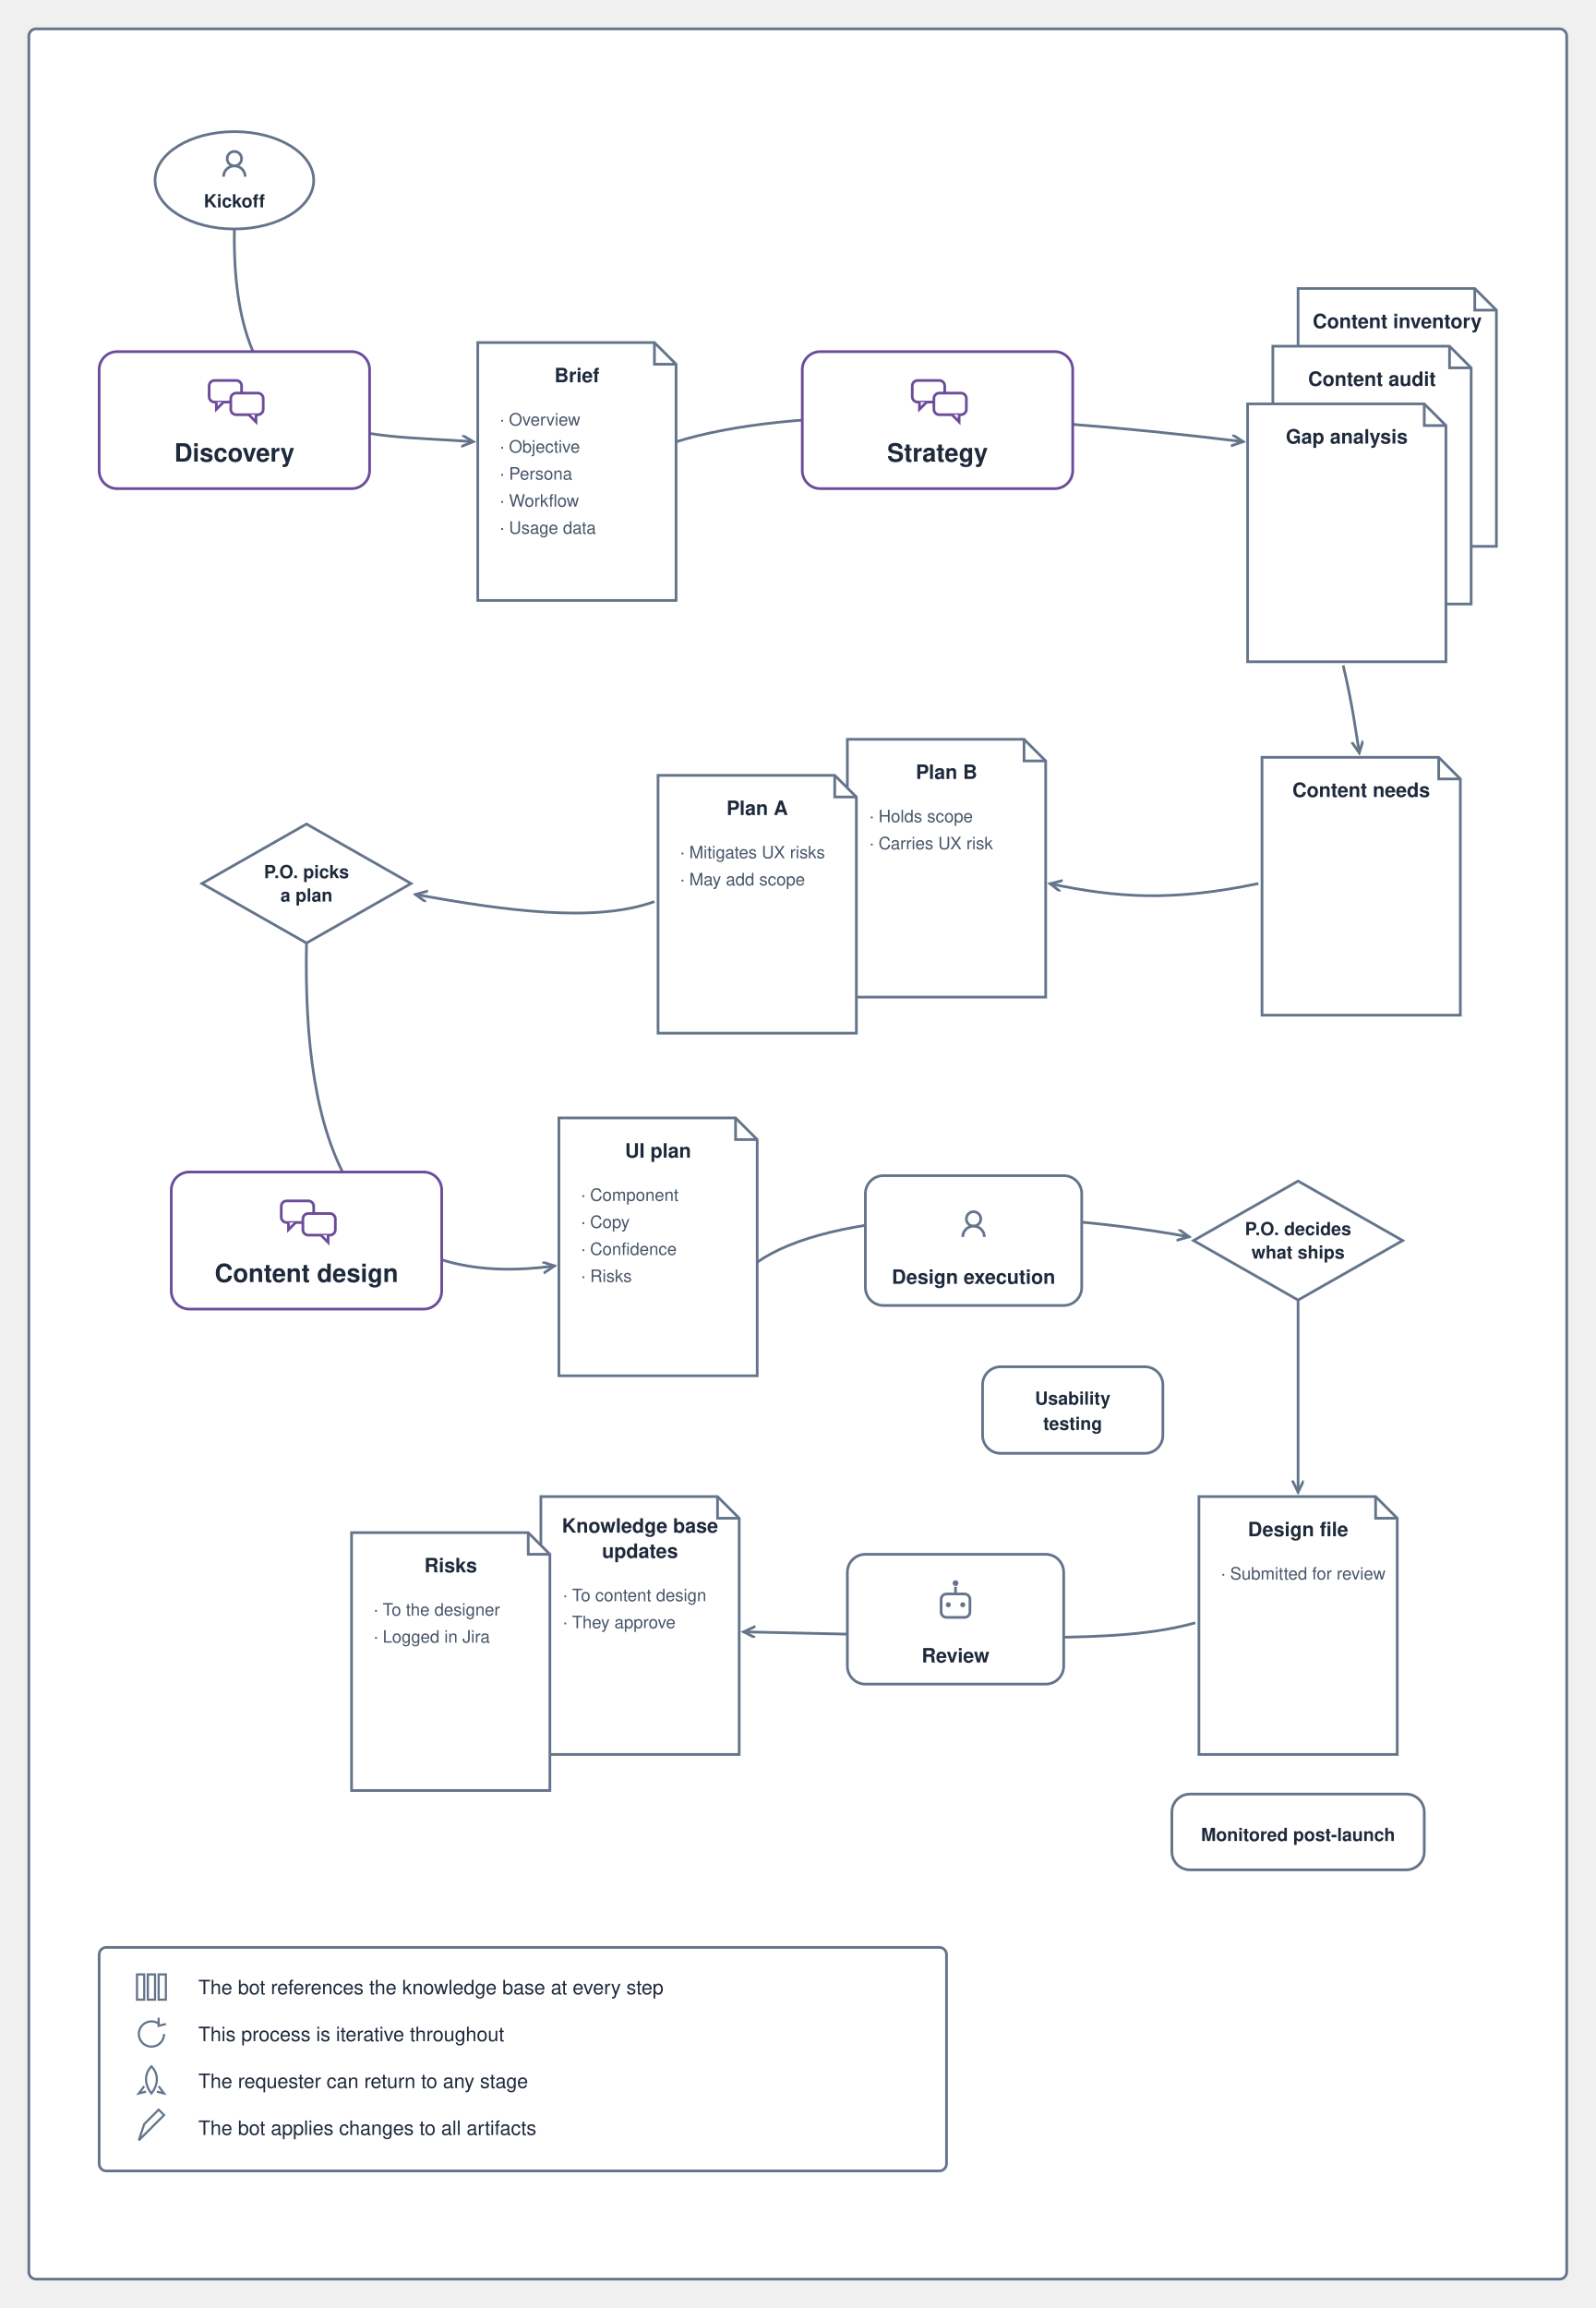
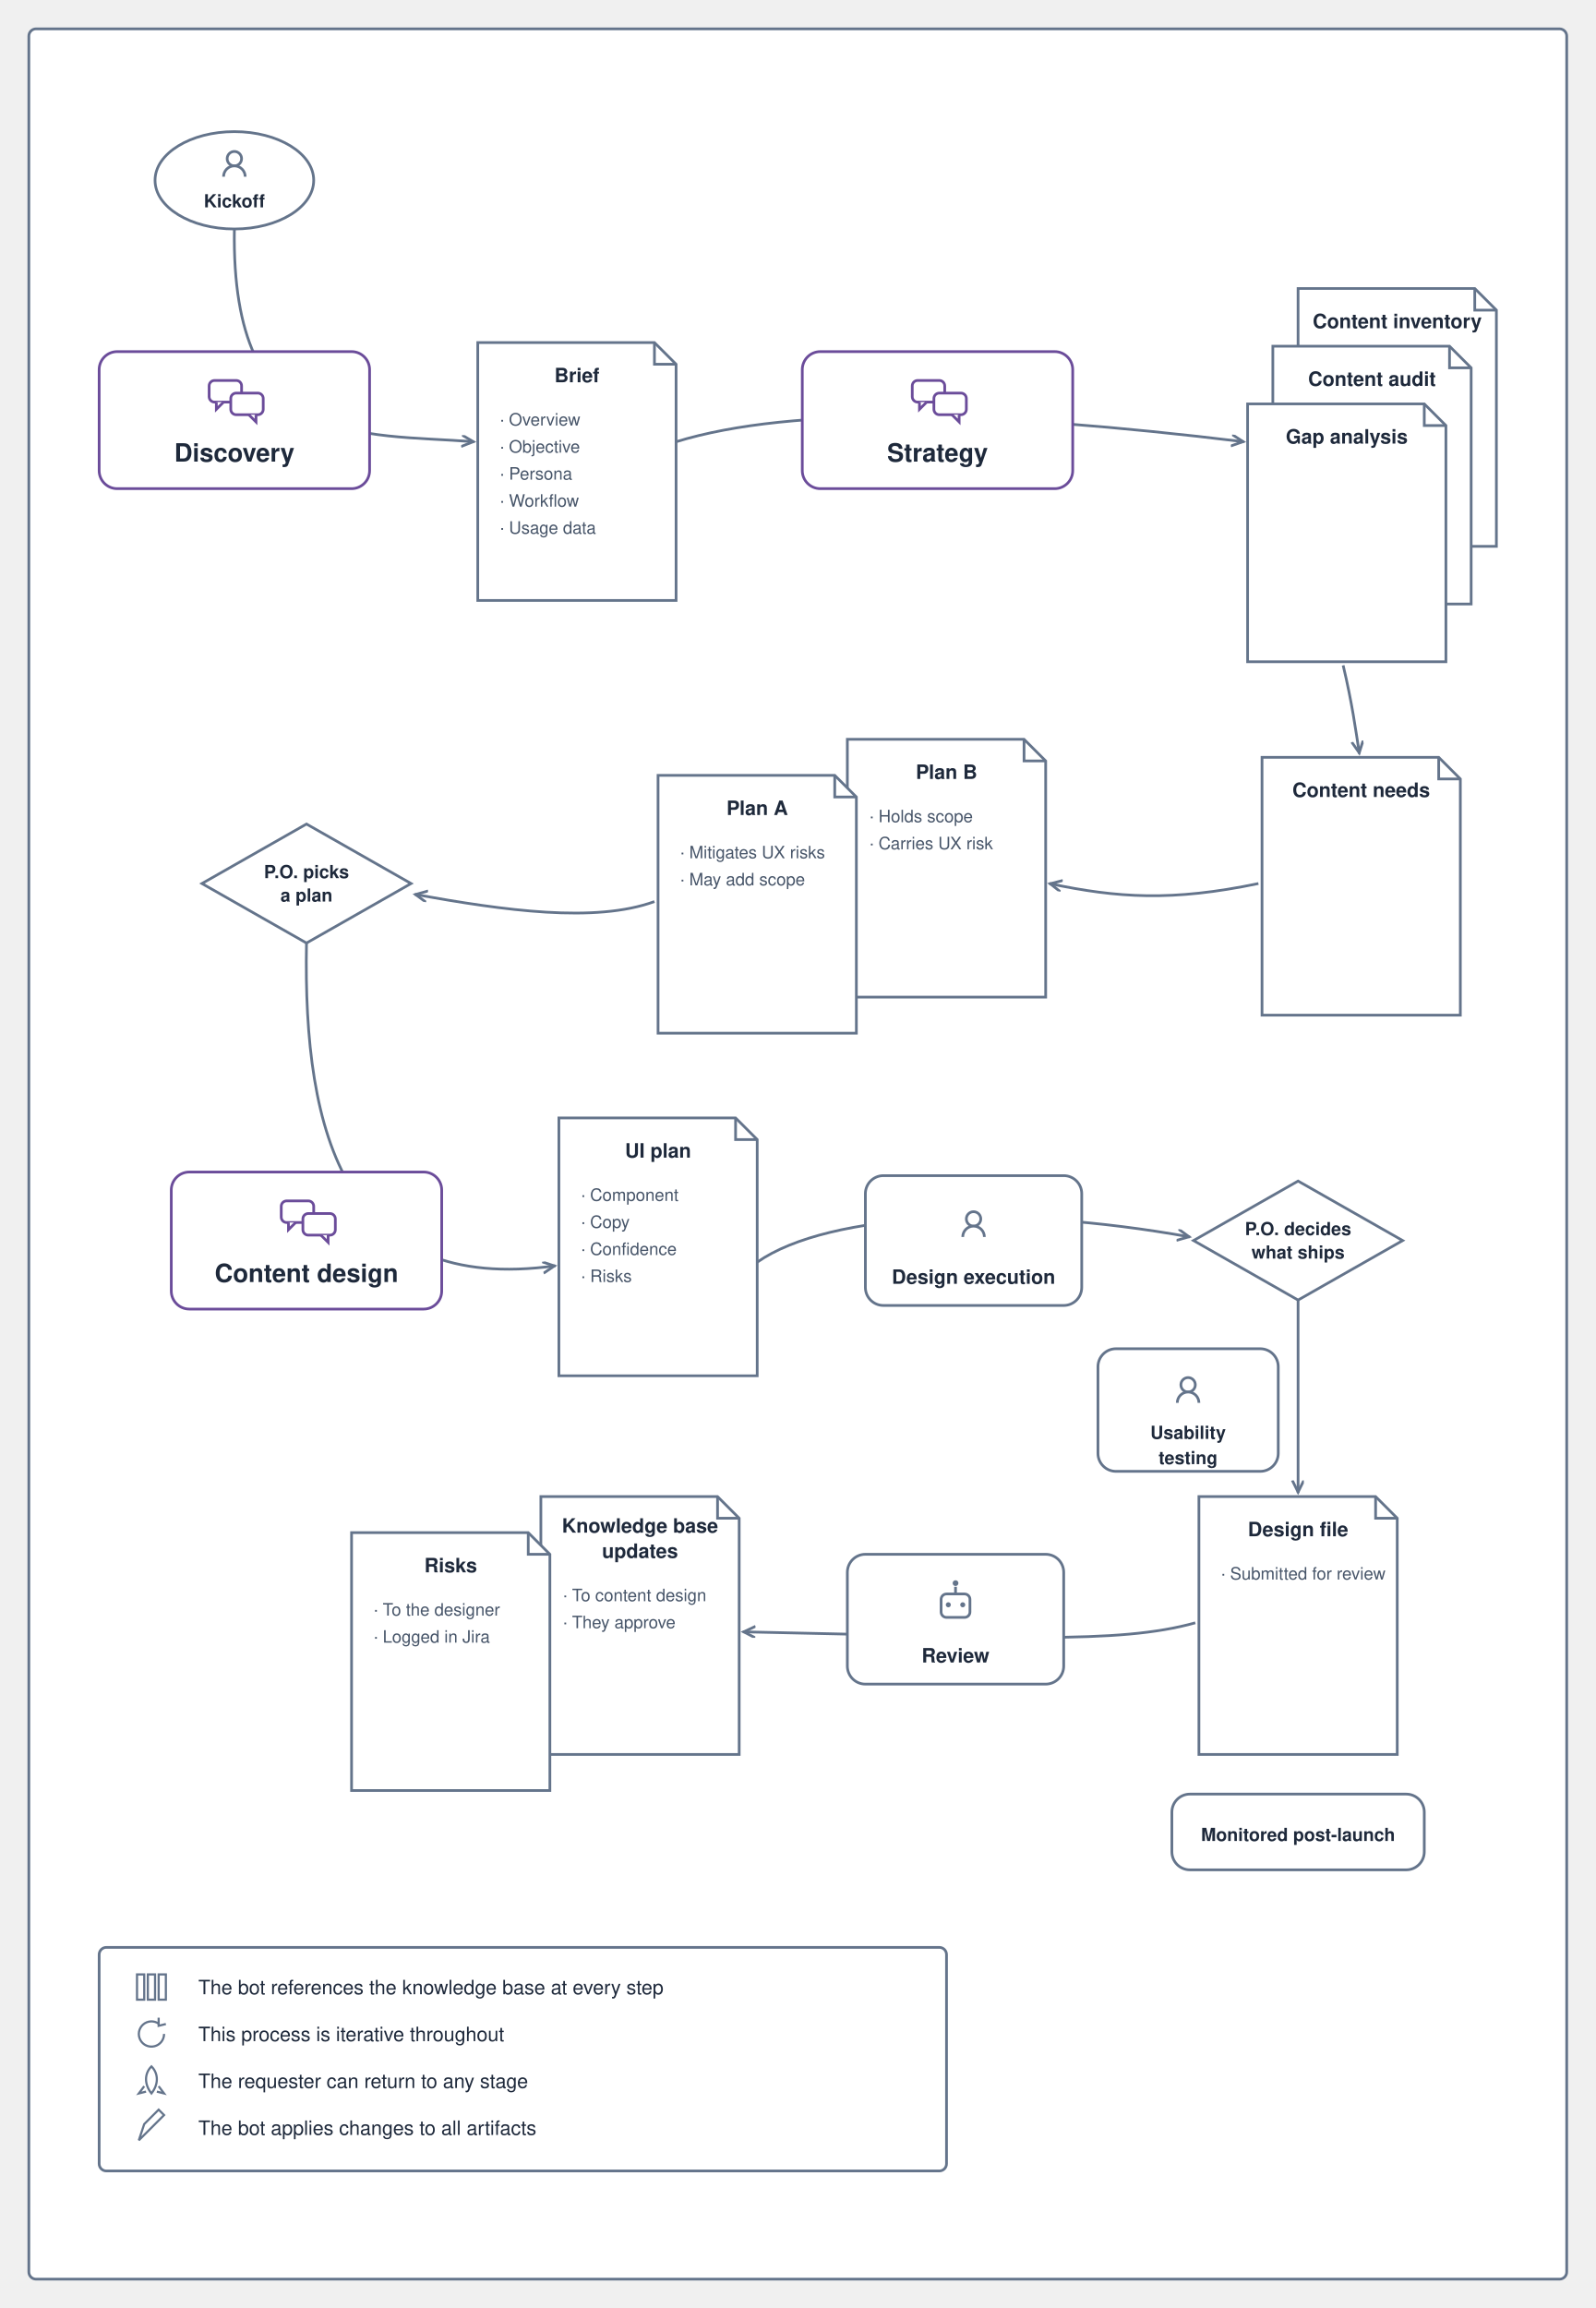
<svg xmlns="http://www.w3.org/2000/svg" viewBox="0 0 885 1280" role="img" aria-label="The coach workflow, running as a snake down the page. Kickoff sits at the top. A collaborative discovery process leads to the Brief document, listing overview, objective, persona, workflow and usage data. A collaborative strategy process leads to a group of three stacked documents: content inventory, content audit and gap analysis. Those produce one Content needs document, which produces a pair of side-by-side documents: Plan A, which mitigates UX risks but may add scope, and Plan B, which holds scope but carries UX risk. Both go to a decision where the product owner picks a plan. A collaborative content design process produces the UI plan document, listing component, copy, confidence and risks. A designer-only design execution process follows, with usability testing alongside, before the decision where the product owner decides what ships. The designer then submits the Design file, which a bot-only Review process reviews. Review sends two documents: Risks, to the designer, who logs them in Jira; and Knowledge base updates, to the content design team, who review and approve. The work is monitored post-launch. Collaborative steps, where the bot and a person work together, are outlined in purple and carry a conversation icon. Footnotes: the bot references the knowledge base at every step, the process is iterative throughout, the requester can return to any stage, and the bot applies changes to all artifacts." font-family="-apple-system, 'Segoe UI', Helvetica, Arial, sans-serif">
  <defs>
    <marker id="a" markerWidth="9" markerHeight="9" refX="7" refY="3.2" orient="auto" markerUnits="userSpaceOnUse">
      <path d="M0,0 L6.5,3.2 L0,6.4" fill="none" stroke="#64748b" stroke-width="1.5" />
    </marker>
  </defs>
  <rect x="16" y="16" width="853" height="1248" rx="4" fill="#ffffff" stroke="#64748b" stroke-width="1.5" />
  <g fill="none" stroke="#64748b" stroke-width="1.5">
    <path d="M130,127 C128,250 200,240 263,245" marker-end="url(#a)" />
    <path d="M375,245 C440,225 550,228 690,245" marker-end="url(#a)" />
    <path d="M745,369 C750,390 752,405 754,418" marker-end="url(#a)" />
    <path d="M698,490 C650,500 620,498 582,490" marker-end="url(#a)" />
    <path d="M363,500 C330,512 280,505 230,496" marker-end="url(#a)" />
    <path d="M170,523 C168,630 192,718 308,702" marker-end="url(#a)" />
    <path d="M420,700 C460,672 560,668 660,686" marker-end="url(#a)" />
    <path d="M720,721 C720,760 720,795 720,828" marker-end="url(#a)" />
    <path d="M663,900 C620,912 560,908 412,905" marker-end="url(#a)" />
  </g>
  <ellipse cx="130" cy="100" rx="44" ry="27" fill="#ffffff" stroke="#64748b" stroke-width="1.5" />
  <circle cx="130" cy="88" r="4" fill="#ffffff" stroke="#64748b" stroke-width="1.5" />
  <path d="M124,98 a6 6 0 0 1 12,0" fill="#ffffff" stroke="#64748b" stroke-width="1.5" />
  <text x="130" y="115" font-size="10" font-weight="600" fill="#1e293b" text-anchor="middle">Kickoff</text>
  <rect x="55" y="195" width="150" height="76" rx="10" fill="#ffffff" stroke="#6B4C9A" stroke-width="1.5" />
  <rect x="116" y="211" width="18" height="12" rx="3" fill="#ffffff" stroke="#6B4C9A" stroke-width="1.5" />
  <path d="M120,223 v4 l4,-4" fill="#ffffff" stroke="#6B4C9A" stroke-width="1.5" />
  <rect x="128" y="218" width="18" height="12" rx="3" fill="#ffffff" stroke="#6B4C9A" stroke-width="1.5" />
  <path d="M142,230 v4 l-4,-4" fill="#ffffff" stroke="#6B4C9A" stroke-width="1.5" />
  <text x="130" y="256" font-size="14" font-weight="700" fill="#1e293b" text-anchor="middle">Discovery</text>
  <path d="M265,190 H363 L375,202 V333 H265 Z" fill="#ffffff" stroke="#64748b" stroke-width="1.5" />
  <path d="M363,190 V202 H375" fill="none" stroke="#64748b" stroke-width="1.5" />
  <text x="320" y="212" font-size="11" font-weight="700" fill="#1e293b" text-anchor="middle">Brief</text>
  <text x="277" y="236" font-size="9.5" fill="#475569">· Overview</text>
  <text x="277" y="251" font-size="9.5" fill="#475569">· Objective</text>
  <text x="277" y="266" font-size="9.5" fill="#475569">· Persona</text>
  <text x="277" y="281" font-size="9.5" fill="#475569">· Workflow</text>
  <text x="277" y="296" font-size="9.5" fill="#475569">· Usage data</text>
  <rect x="445" y="195" width="150" height="76" rx="10" fill="#ffffff" stroke="#6B4C9A" stroke-width="1.5" />
  <rect x="506" y="211" width="18" height="12" rx="3" fill="#ffffff" stroke="#6B4C9A" stroke-width="1.5" />
  <path d="M510,223 v4 l4,-4" fill="#ffffff" stroke="#6B4C9A" stroke-width="1.5" />
  <rect x="518" y="218" width="18" height="12" rx="3" fill="#ffffff" stroke="#6B4C9A" stroke-width="1.5" />
  <path d="M532,230 v4 l-4,-4" fill="#ffffff" stroke="#6B4C9A" stroke-width="1.5" />
  <text x="520" y="256" font-size="14" font-weight="700" fill="#1e293b" text-anchor="middle">Strategy</text>
  <path d="M720,160 H818 L830,172 V303 H720 Z" fill="#ffffff" stroke="#64748b" stroke-width="1.5" />
  <path d="M818,160 V172 H830" fill="none" stroke="#64748b" stroke-width="1.5" />
  <text x="775" y="182" font-size="11" font-weight="700" fill="#1e293b" text-anchor="middle">Content inventory</text>
  <path d="M706,192 H804 L816,204 V335 H706 Z" fill="#ffffff" stroke="#64748b" stroke-width="1.5" />
  <path d="M804,192 V204 H816" fill="none" stroke="#64748b" stroke-width="1.5" />
  <text x="761" y="214" font-size="11" font-weight="700" fill="#1e293b" text-anchor="middle">Content audit</text>
  <path d="M692,224 H790 L802,236 V367 H692 Z" fill="#ffffff" stroke="#64748b" stroke-width="1.5" />
  <path d="M790,224 V236 H802" fill="none" stroke="#64748b" stroke-width="1.5" />
  <text x="747" y="246" font-size="11" font-weight="700" fill="#1e293b" text-anchor="middle">Gap analysis</text>
  <path d="M700,420 H798 L810,432 V563 H700 Z" fill="#ffffff" stroke="#64748b" stroke-width="1.5" />
  <path d="M798,420 V432 H810" fill="none" stroke="#64748b" stroke-width="1.5" />
  <text x="755" y="442" font-size="11" font-weight="700" fill="#1e293b" text-anchor="middle">Content needs</text>
  <path d="M470,410 H568 L580,422 V553 H470 Z" fill="#ffffff" stroke="#64748b" stroke-width="1.5" />
  <path d="M568,410 V422 H580" fill="none" stroke="#64748b" stroke-width="1.5" />
  <text x="525" y="432" font-size="11" font-weight="700" fill="#1e293b" text-anchor="middle">Plan B</text>
  <text x="482" y="456" font-size="9.5" fill="#475569">· Holds scope</text>
  <text x="482" y="471" font-size="9.5" fill="#475569">· Carries UX risk</text>
  <path d="M365,430 H463 L475,442 V573 H365 Z" fill="#ffffff" stroke="#64748b" stroke-width="1.5" />
  <path d="M463,430 V442 H475" fill="none" stroke="#64748b" stroke-width="1.5" />
  <text x="420" y="452" font-size="11" font-weight="700" fill="#1e293b" text-anchor="middle">Plan A</text>
  <text x="377" y="476" font-size="9.5" fill="#475569">· Mitigates UX risks</text>
  <text x="377" y="491" font-size="9.5" fill="#475569">· May add scope</text>
  <path d="M170,457 L228,490 L170,523 L112,490 Z" fill="#ffffff" stroke="#64748b" stroke-width="1.5" />
  <text x="170" y="487" font-size="10" font-weight="600" fill="#1e293b" text-anchor="middle">P.O. picks</text>
  <text x="170" y="500" font-size="10" font-weight="600" fill="#1e293b" text-anchor="middle">a plan</text>
  <rect x="95" y="650" width="150" height="76" rx="10" fill="#ffffff" stroke="#6B4C9A" stroke-width="1.5" />
  <rect x="156" y="666" width="18" height="12" rx="3" fill="#ffffff" stroke="#6B4C9A" stroke-width="1.5" />
  <path d="M160,678 v4 l4,-4" fill="#ffffff" stroke="#6B4C9A" stroke-width="1.5" />
  <rect x="168" y="673" width="18" height="12" rx="3" fill="#ffffff" stroke="#6B4C9A" stroke-width="1.5" />
  <path d="M182,685 v4 l-4,-4" fill="#ffffff" stroke="#6B4C9A" stroke-width="1.5" />
  <text x="170" y="711" font-size="14" font-weight="700" fill="#1e293b" text-anchor="middle">Content design</text>
  <path d="M310,620 H408 L420,632 V763 H310 Z" fill="#ffffff" stroke="#64748b" stroke-width="1.5" />
  <path d="M408,620 V632 H420" fill="none" stroke="#64748b" stroke-width="1.5" />
  <text x="365" y="642" font-size="11" font-weight="700" fill="#1e293b" text-anchor="middle">UI plan</text>
  <text x="322" y="666" font-size="9.5" fill="#475569">· Component</text>
  <text x="322" y="681" font-size="9.5" fill="#475569">· Copy</text>
  <text x="322" y="696" font-size="9.5" fill="#475569">· Confidence</text>
  <text x="322" y="711" font-size="9.5" fill="#475569">· Risks</text>
  <rect x="480" y="652" width="120" height="72" rx="10" fill="#ffffff" stroke="#64748b" stroke-width="1.5" />
  <circle cx="540" cy="676" r="4" fill="#ffffff" stroke="#64748b" stroke-width="1.5" />
  <path d="M534,686 a6 6 0 0 1 12,0" fill="#ffffff" stroke="#64748b" stroke-width="1.5" />
  <text x="540" y="712" font-size="11" font-weight="700" fill="#1e293b" text-anchor="middle">Design execution</text>
-   <rect x="545" y="758" width="100" height="48" rx="10" fill="#ffffff" stroke="#64748b" stroke-width="1.5" />
-   <text x="595" y="779" font-size="10" font-weight="600" fill="#1e293b" text-anchor="middle">Usability</text>
-   <text x="595" y="793" font-size="10" font-weight="600" fill="#1e293b" text-anchor="middle">testing</text>
+   <rect x="609" y="748" width="100" height="68" rx="10" fill="#ffffff" stroke="#64748b" stroke-width="1.5" />
+   <circle cx="659" cy="768" r="4" fill="#ffffff" stroke="#64748b" stroke-width="1.5" />
+   <path d="M653,778 a6 6 0 0 1 12,0" fill="#ffffff" stroke="#64748b" stroke-width="1.5" />
+   <text x="659" y="798" font-size="10" font-weight="600" fill="#1e293b" text-anchor="middle">Usability</text>
+   <text x="659" y="812" font-size="10" font-weight="600" fill="#1e293b" text-anchor="middle">testing</text>
  <path d="M720,655 L778,688 L720,721 L662,688 Z" fill="#ffffff" stroke="#64748b" stroke-width="1.5" />
  <text x="720" y="685" font-size="10" font-weight="600" fill="#1e293b" text-anchor="middle">P.O. decides</text>
  <text x="720" y="698" font-size="10" font-weight="600" fill="#1e293b" text-anchor="middle">what ships</text>
  <path d="M665,830 H763 L775,842 V973 H665 Z" fill="#ffffff" stroke="#64748b" stroke-width="1.5" />
  <path d="M763,830 V842 H775" fill="none" stroke="#64748b" stroke-width="1.5" />
  <text x="720" y="852" font-size="11" font-weight="700" fill="#1e293b" text-anchor="middle">Design file</text>
  <text x="677" y="876" font-size="9.5" fill="#475569">· Submitted for review</text>
  <rect x="650" y="995" width="140" height="42" rx="10" fill="#ffffff" stroke="#64748b" stroke-width="1.5" />
  <text x="720" y="1021" font-size="10" font-weight="600" fill="#1e293b" text-anchor="middle">Monitored post-launch</text>
  <rect x="470" y="862" width="120" height="72" rx="10" fill="#ffffff" stroke="#64748b" stroke-width="1.5" />
  <circle cx="530" cy="878" r="1.6" fill="#64748b" />
  <path d="M530,880 V884" fill="none" stroke="#64748b" stroke-width="1.5" />
  <rect x="522" y="884" width="16" height="13" rx="3" fill="#ffffff" stroke="#64748b" stroke-width="1.5" />
  <circle cx="526" cy="890" r="1.4" fill="#64748b" />
  <circle cx="534" cy="890" r="1.4" fill="#64748b" />
  <text x="530" y="922" font-size="11" font-weight="700" fill="#1e293b" text-anchor="middle">Review</text>
  <path d="M300,830 H398 L410,842 V973 H300 Z" fill="#ffffff" stroke="#64748b" stroke-width="1.5" />
  <path d="M398,830 V842 H410" fill="none" stroke="#64748b" stroke-width="1.5" />
  <text x="355" y="850" font-size="11" font-weight="700" fill="#1e293b" text-anchor="middle">Knowledge base</text>
  <text x="355" y="864" font-size="11" font-weight="700" fill="#1e293b" text-anchor="middle">updates</text>
  <text x="312" y="888" font-size="9.5" fill="#475569">· To content design</text>
  <text x="312" y="903" font-size="9.5" fill="#475569">· They approve</text>
  <path d="M195,850 H293 L305,862 V993 H195 Z" fill="#ffffff" stroke="#64748b" stroke-width="1.5" />
  <path d="M293,850 V862 H305" fill="none" stroke="#64748b" stroke-width="1.5" />
  <text x="250" y="872" font-size="11" font-weight="700" fill="#1e293b" text-anchor="middle">Risks</text>
  <text x="207" y="896" font-size="9.5" fill="#475569">· To the designer</text>
  <text x="207" y="911" font-size="9.5" fill="#475569">· Logged in Jira</text>
  <rect x="55" y="1080" width="470" height="124" rx="4" fill="#ffffff" stroke="#64748b" stroke-width="1.5" />
  <rect x="76" y="1095" width="4" height="14" fill="#ffffff" stroke="#64748b" stroke-width="1.2" />
  <rect x="82" y="1095" width="4" height="14" fill="#ffffff" stroke="#64748b" stroke-width="1.2" />
  <rect x="88" y="1095" width="4" height="14" fill="#ffffff" stroke="#64748b" stroke-width="1.2" />
  <text x="110" y="1106" font-size="11" fill="#1e293b">The bot references the knowledge base at every step</text>
  <path d="M91,1128 a7 7 0 1 1 -3,-5.7" fill="none" stroke="#64748b" stroke-width="1.2" />
  <path d="M88,1119 l0,4.5 l4,-1" fill="none" stroke="#64748b" stroke-width="1.2" />
  <text x="110" y="1132" font-size="11" fill="#1e293b">This process is iterative throughout</text>
  <path d="M84,1146 C88,1150 88,1156 84,1161 C80,1156 80,1150 84,1146 Z" fill="#ffffff" stroke="#64748b" stroke-width="1.2" />
  <path d="M80,1157 l-3,4 l4,-1" fill="none" stroke="#64748b" stroke-width="1.2" />
  <path d="M88,1157 l3,4 l-4,-1" fill="none" stroke="#64748b" stroke-width="1.2" />
  <text x="110" y="1158" font-size="11" fill="#1e293b">The requester can return to any stage</text>
  <path d="M77,1187 L80,1178 L88,1170 L91,1173 L83,1181 Z" fill="#ffffff" stroke="#64748b" stroke-width="1.2" />
  <text x="110" y="1184" font-size="11" fill="#1e293b">The bot applies changes to all artifacts</text>
</svg>
